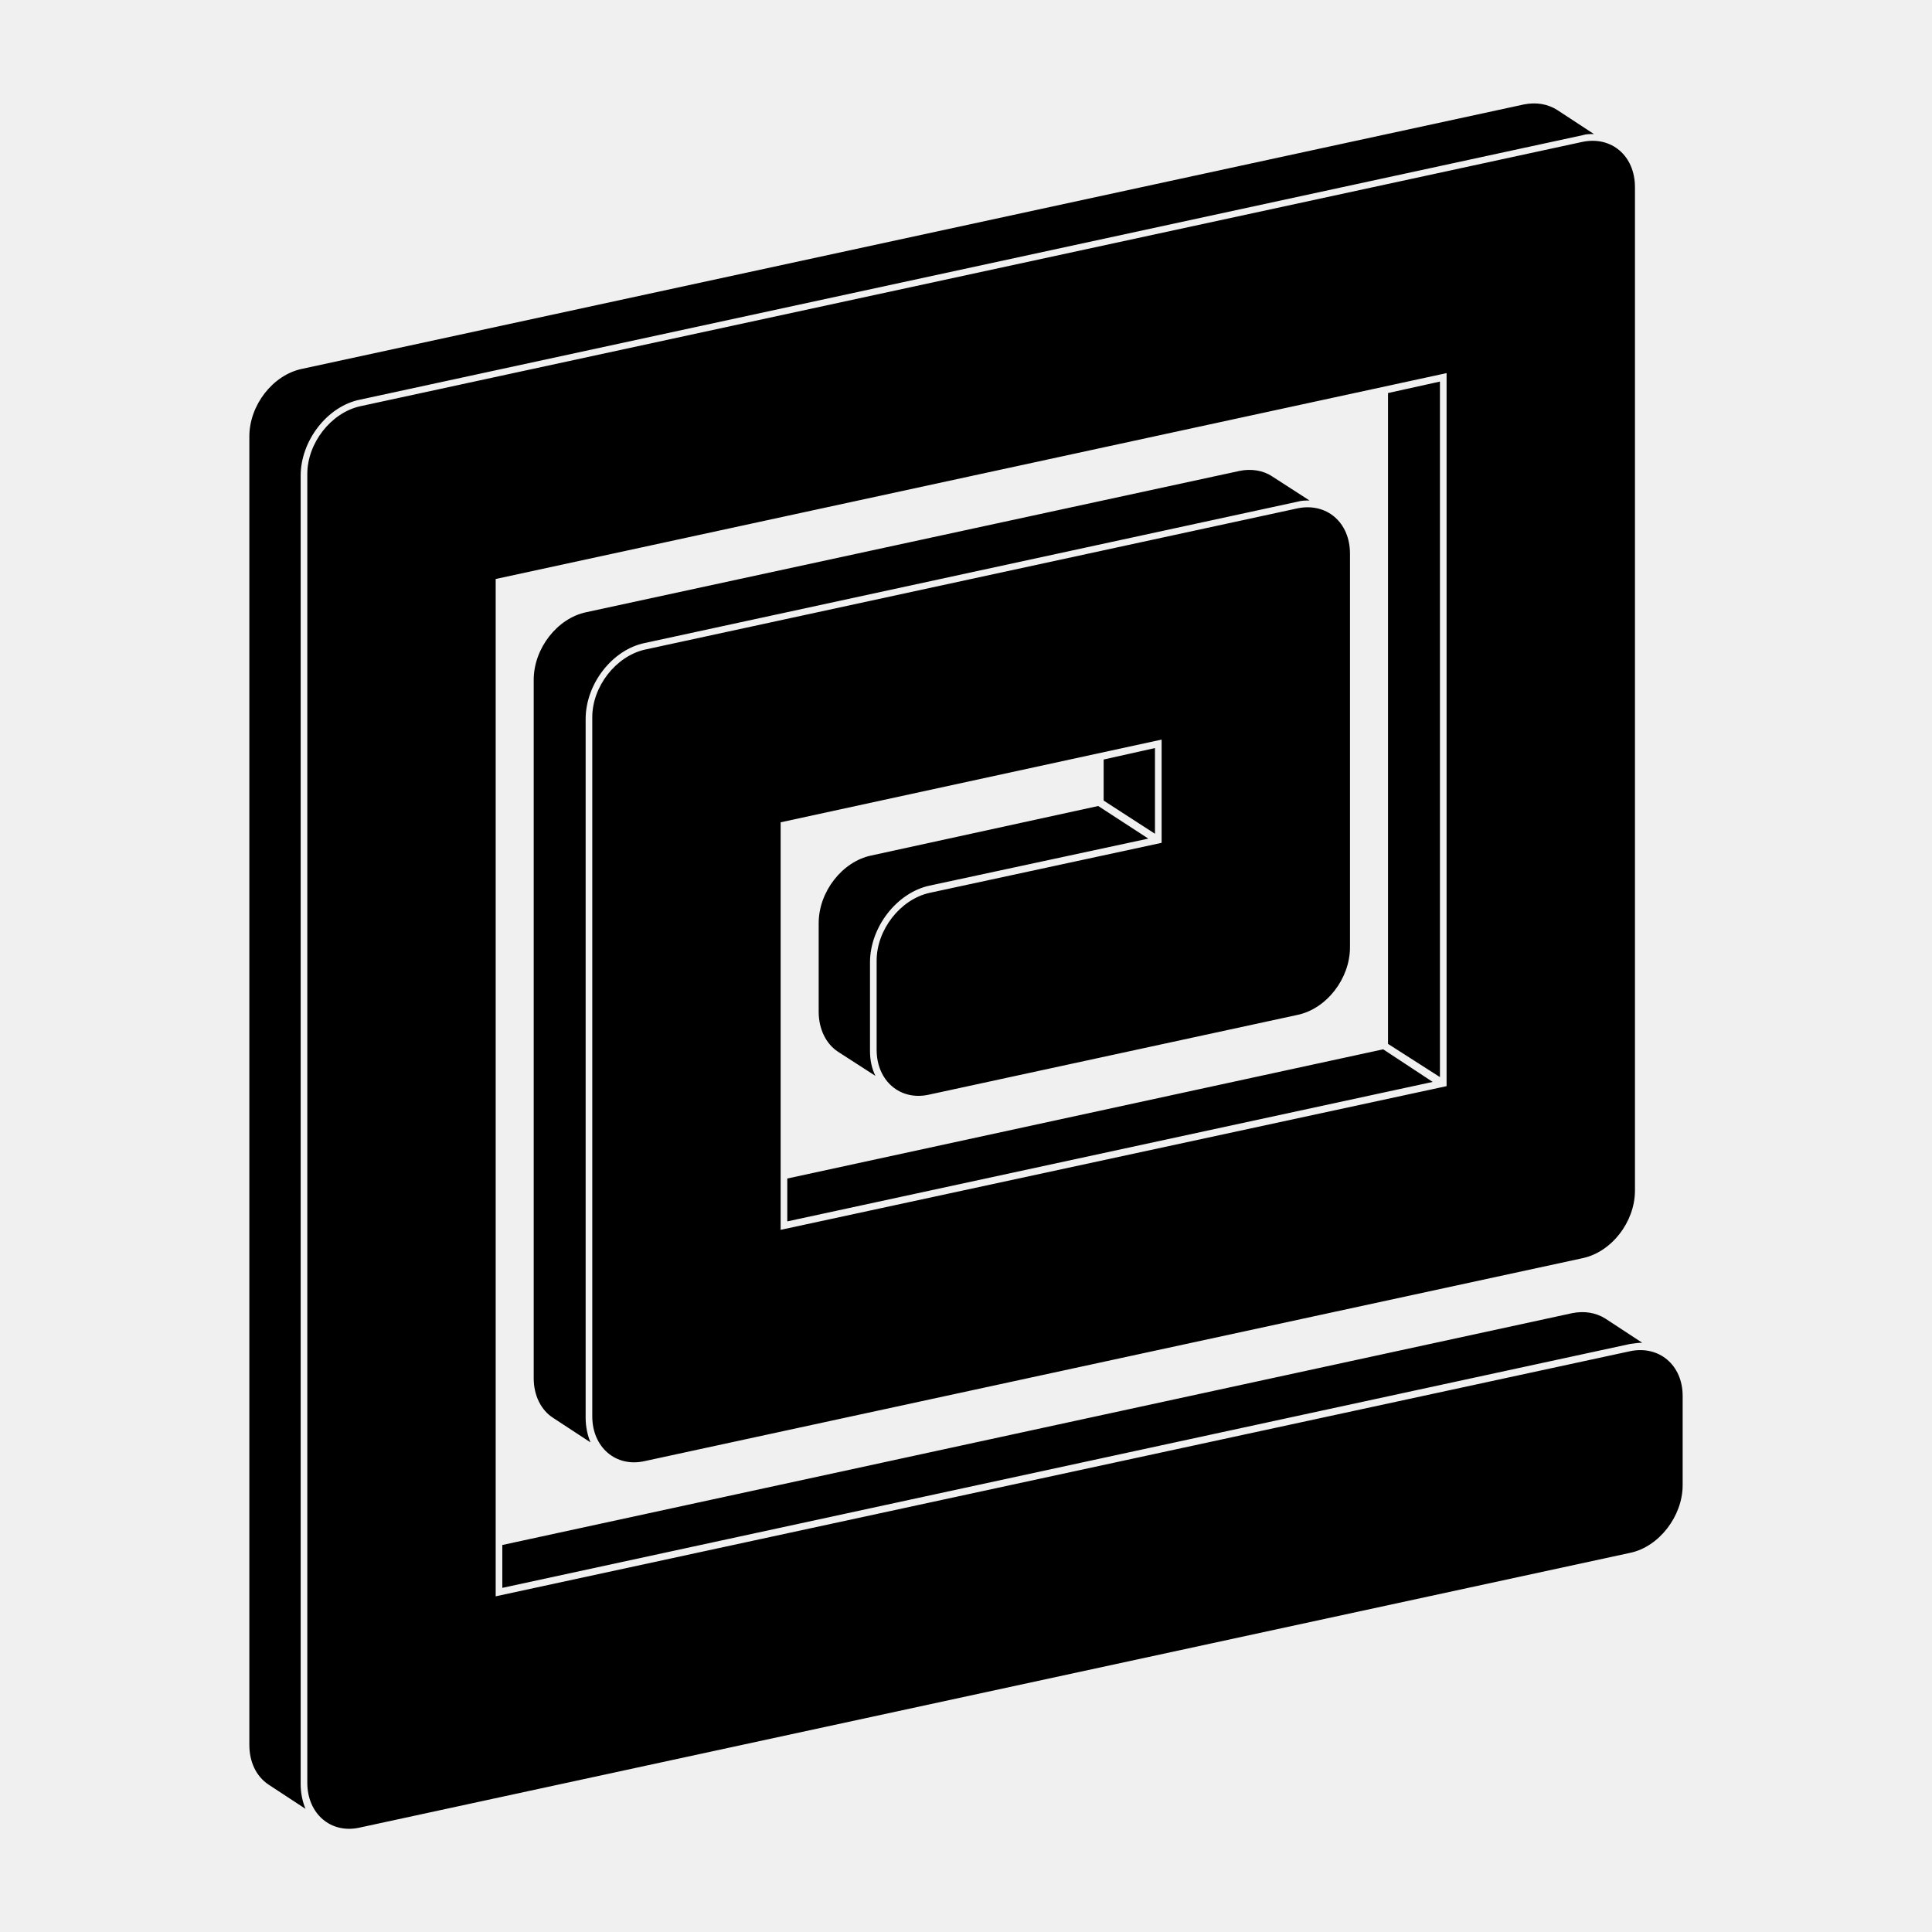
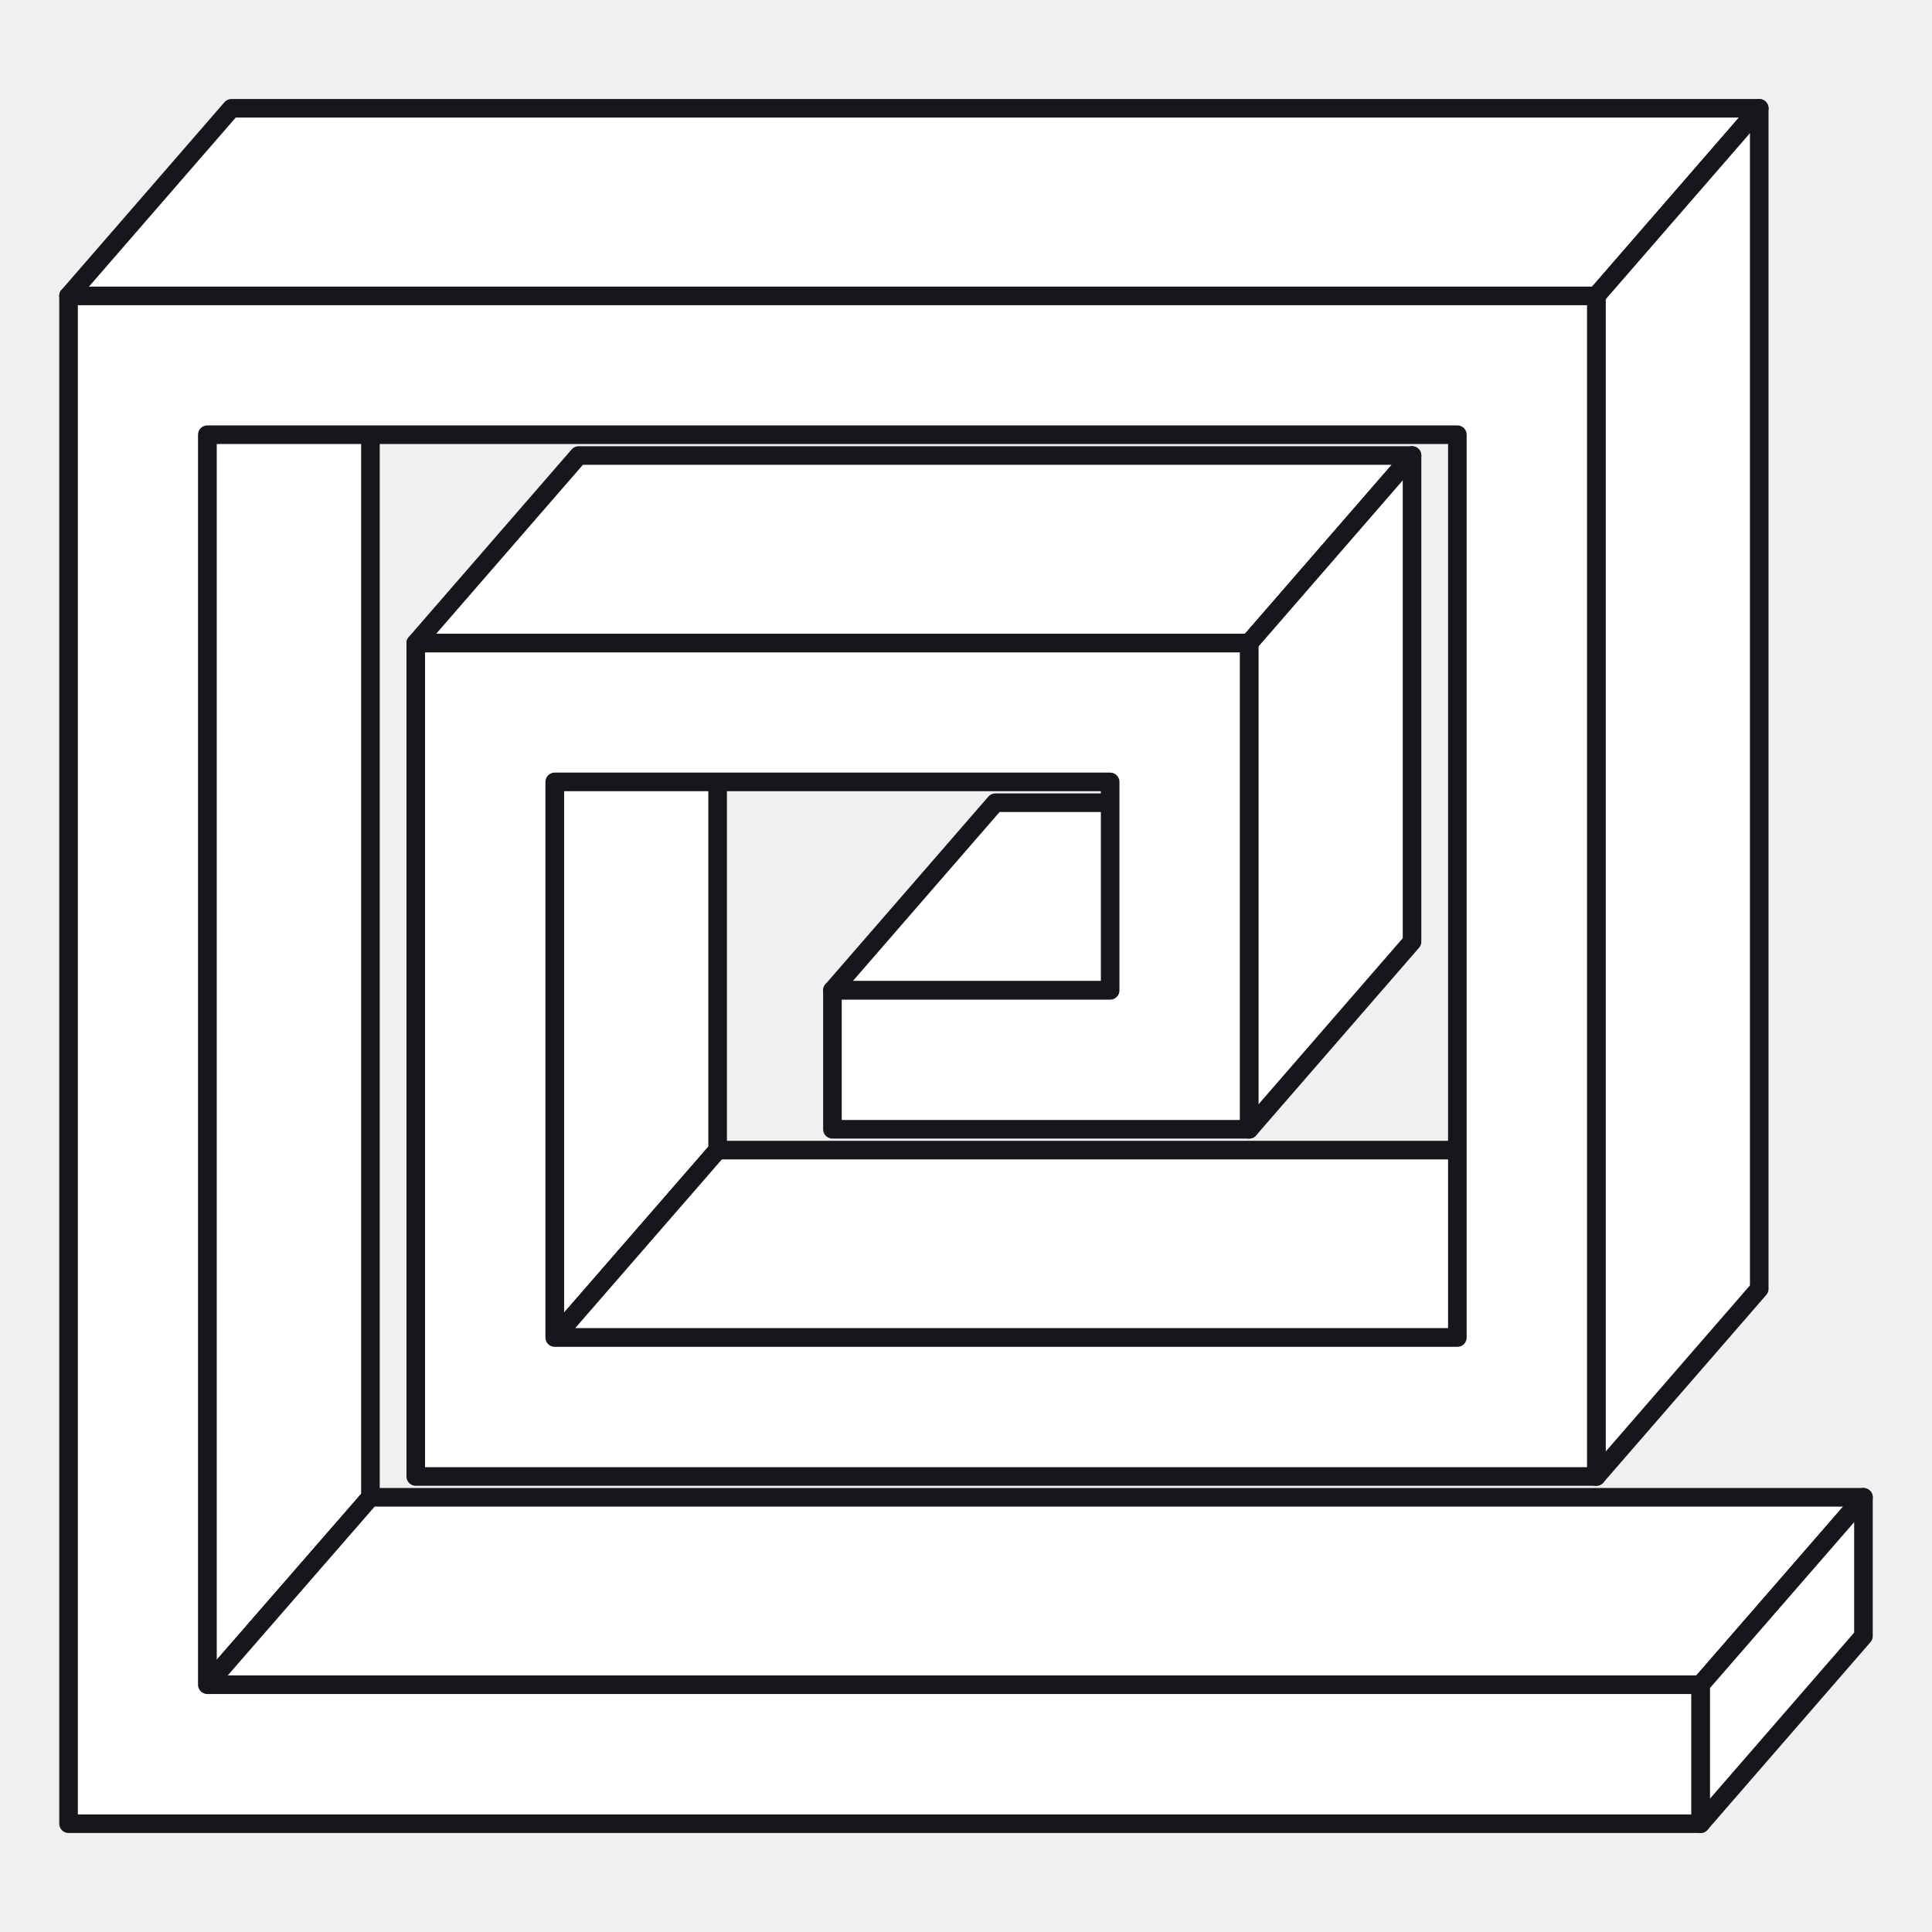
- <svg xmlns="http://www.w3.org/2000/svg" viewBox="0 0 32 32" width="32" height="32">
-   <path fill="currentColor" d="M27.08 3.10L27.08 19.72C27.08 20.24 26.69 20.74 26.21 20.84L10.68 24.20C10.20 24.31 9.81 23.97 9.81 23.46L9.81 11.88C9.81 11.37 10.20 10.87 10.68 10.76L21.49 8.42C21.97 8.32 22.36 8.65 22.36 9.17L22.36 15.69C22.36 16.21 21.97 16.71 21.49 16.81L15.39 18.13C14.91 18.24 14.52 17.90 14.52 17.39L14.52 15.91C14.52 15.40 14.91 14.90 15.39 14.79L19.24 13.96L19.24 12.25L12.93 13.62L12.93 20.37L23.96 17.99L23.96 6.18L8.21 9.59L8.21 26.44L27 22.38C27.48 22.28 27.87 22.61 27.87 23.12L27.87 24.60C27.87 25.11 27.48 25.62 27 25.72L5.96 30.27C5.48 30.38 5.09 30.04 5.09 29.53L5.09 7.85C5.09 7.34 5.48 6.84 5.96 6.73L26.21 2.35C26.69 2.25 27.08 2.58 27.08 3.10ZM25.79 1.82L26.40 2.22C26.34 2.22 26.27 2.22 26.21 2.24L5.96 6.62C5.42 6.73 4.98 7.30 4.98 7.88L4.98 29.55C4.98 29.70 5.01 29.84 5.06 29.96L4.45 29.56C4.24 29.42 4.13 29.18 4.13 28.90L4.13 7.23C4.13 6.71 4.52 6.21 5 6.11L25.24 1.73C25.44 1.69 25.63 1.72 25.79 1.82ZM26.04 21.75C26.24 21.71 26.43 21.74 26.59 21.84L27.20 22.24C27.14 22.24 27.07 22.25 27 22.26L8.32 26.30L8.32 25.59ZM21.07 7.89L21.69 8.29C21.62 8.29 21.56 8.29 21.49 8.31L10.68 10.65C10.14 10.76 9.70 11.33 9.70 11.91L9.70 23.48C9.70 23.63 9.73 23.77 9.78 23.89L9.17 23.49C8.96 23.36 8.84 23.11 8.84 22.83L8.84 11.26C8.84 10.74 9.23 10.24 9.71 10.14L20.53 7.80C20.72 7.76 20.92 7.79 21.07 7.89ZM23.73 17.92L13.04 20.23L13.04 19.52L22.91 17.38ZM23.85 17.84L22.99 17.29L22.99 6.51L23.85 6.32ZM18.19 13.35L19.02 13.89L15.39 14.67C14.85 14.79 14.41 15.36 14.41 15.94L14.41 17.41C14.41 17.56 14.44 17.70 14.50 17.82L13.88 17.42C13.68 17.29 13.56 17.04 13.56 16.76L13.56 15.29C13.56 14.77 13.95 14.27 14.43 14.17ZM19.13 13.81L18.28 13.26L18.28 12.58L19.13 12.39Z" />
+ <svg xmlns="http://www.w3.org/2000/svg" viewBox="-2 -2 104 104" width="512" height="512">
+   <g fill="#ffffff" stroke="#16171a" stroke-width="1" stroke-linejoin="round">
+     <path d="M9.16 21.40L9.16 88.69L17.94 78.60L17.94 11.31Z" />
+     <path d="M9.16 88.69L89.54 88.69L98.31 78.60L17.94 78.60Z" />
+     <path d="M89.54 88.69L89.54 96.17L98.31 86.07L98.31 78.60Z" />
+     <path d="M27.86 40.09L27.86 70.00L36.63 59.91L36.63 30.00Z" />
+     <path d="M27.86 70.00L76.45 70.00L85.23 59.91L36.63 59.91Z" />
+     <path d="M42.81 51.31L57.76 51.31L66.54 41.21L51.58 41.21Z" />
+     <path d="M20.38 32.62L65.24 32.62L74.01 22.52L29.15 22.52Z" />
+     <path d="M65.24 32.62L65.24 58.79L74.01 48.69L74.01 22.52Z" />
+     <path d="M1.69 13.93L83.93 13.93L92.70 3.83L10.46 3.83Z" />
+     <path d="M83.93 13.93L83.93 77.48L92.70 67.38L92.70 3.83Z" />
+     <path d="M89.54 96.17L1.69 96.17L1.69 13.93L83.93 13.93L83.93 77.48L20.38 77.48L20.38 32.62L65.24 32.62L65.24 58.79L42.81 58.79L42.81 51.31L57.76 51.31L57.76 40.09L27.86 40.09L27.86 70.00L76.45 70.00L76.45 21.40L9.16 21.40L9.16 88.69L89.54 88.69Z" />
+   </g>
</svg>
